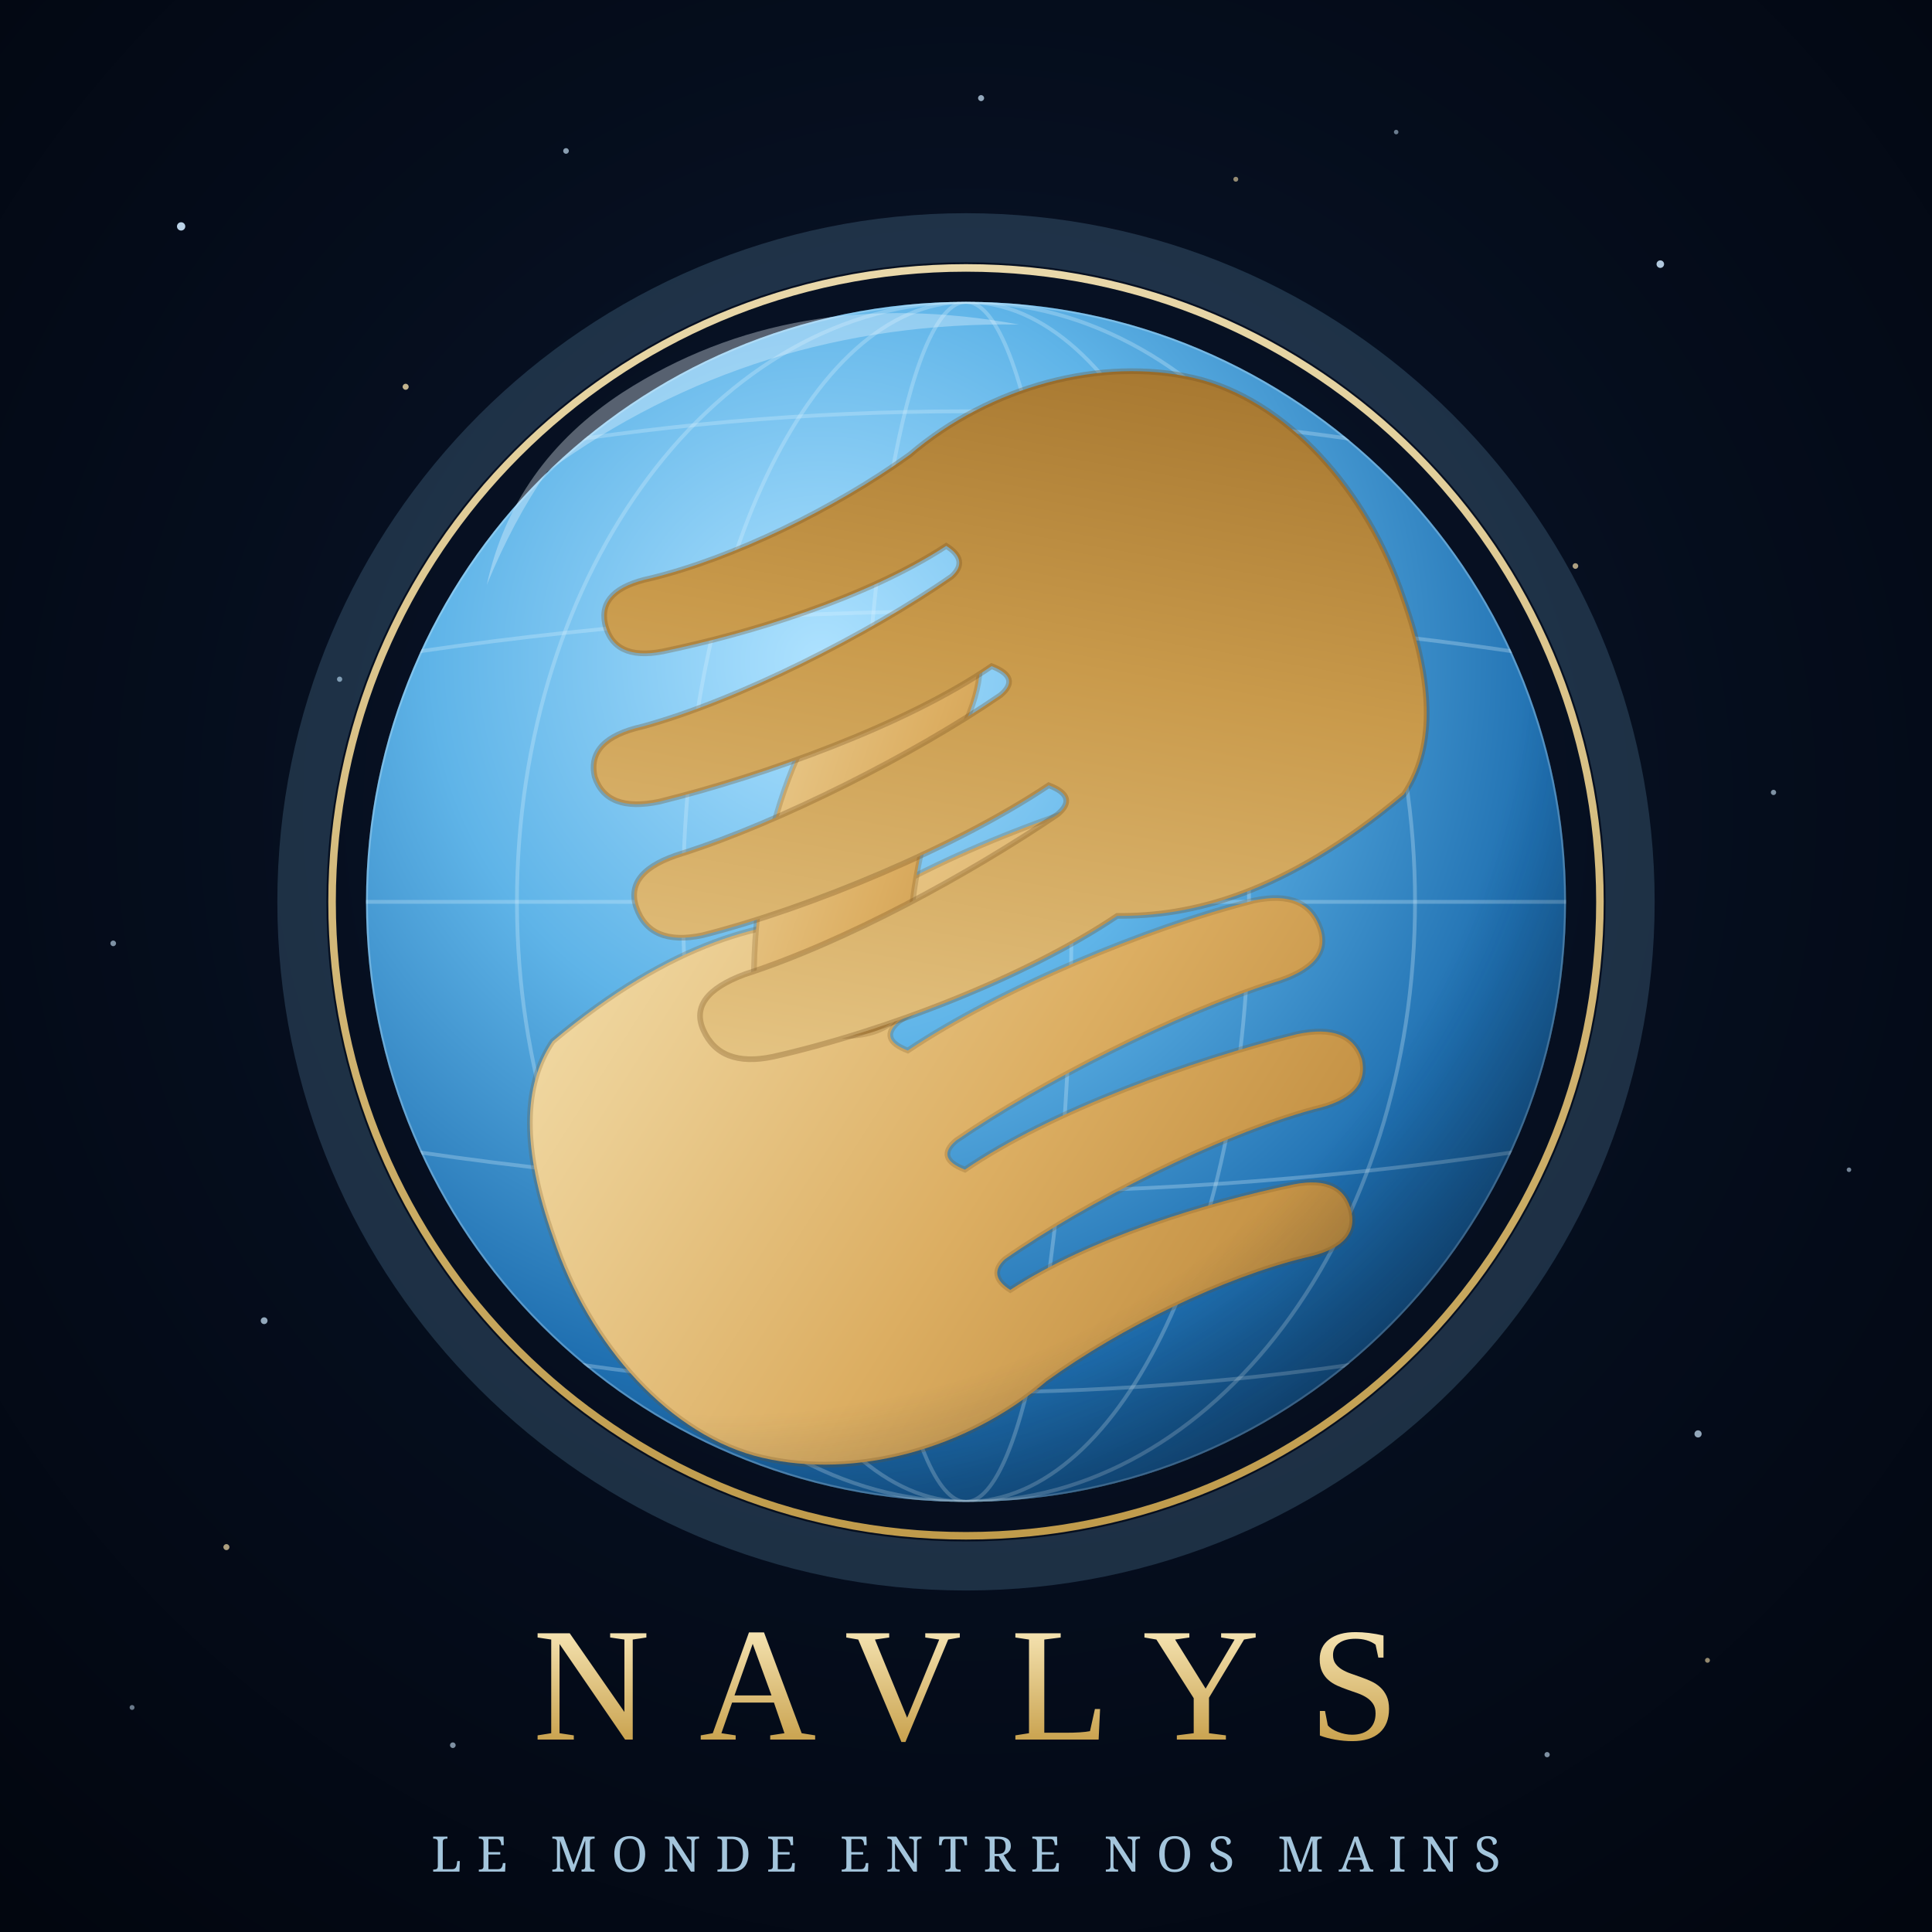
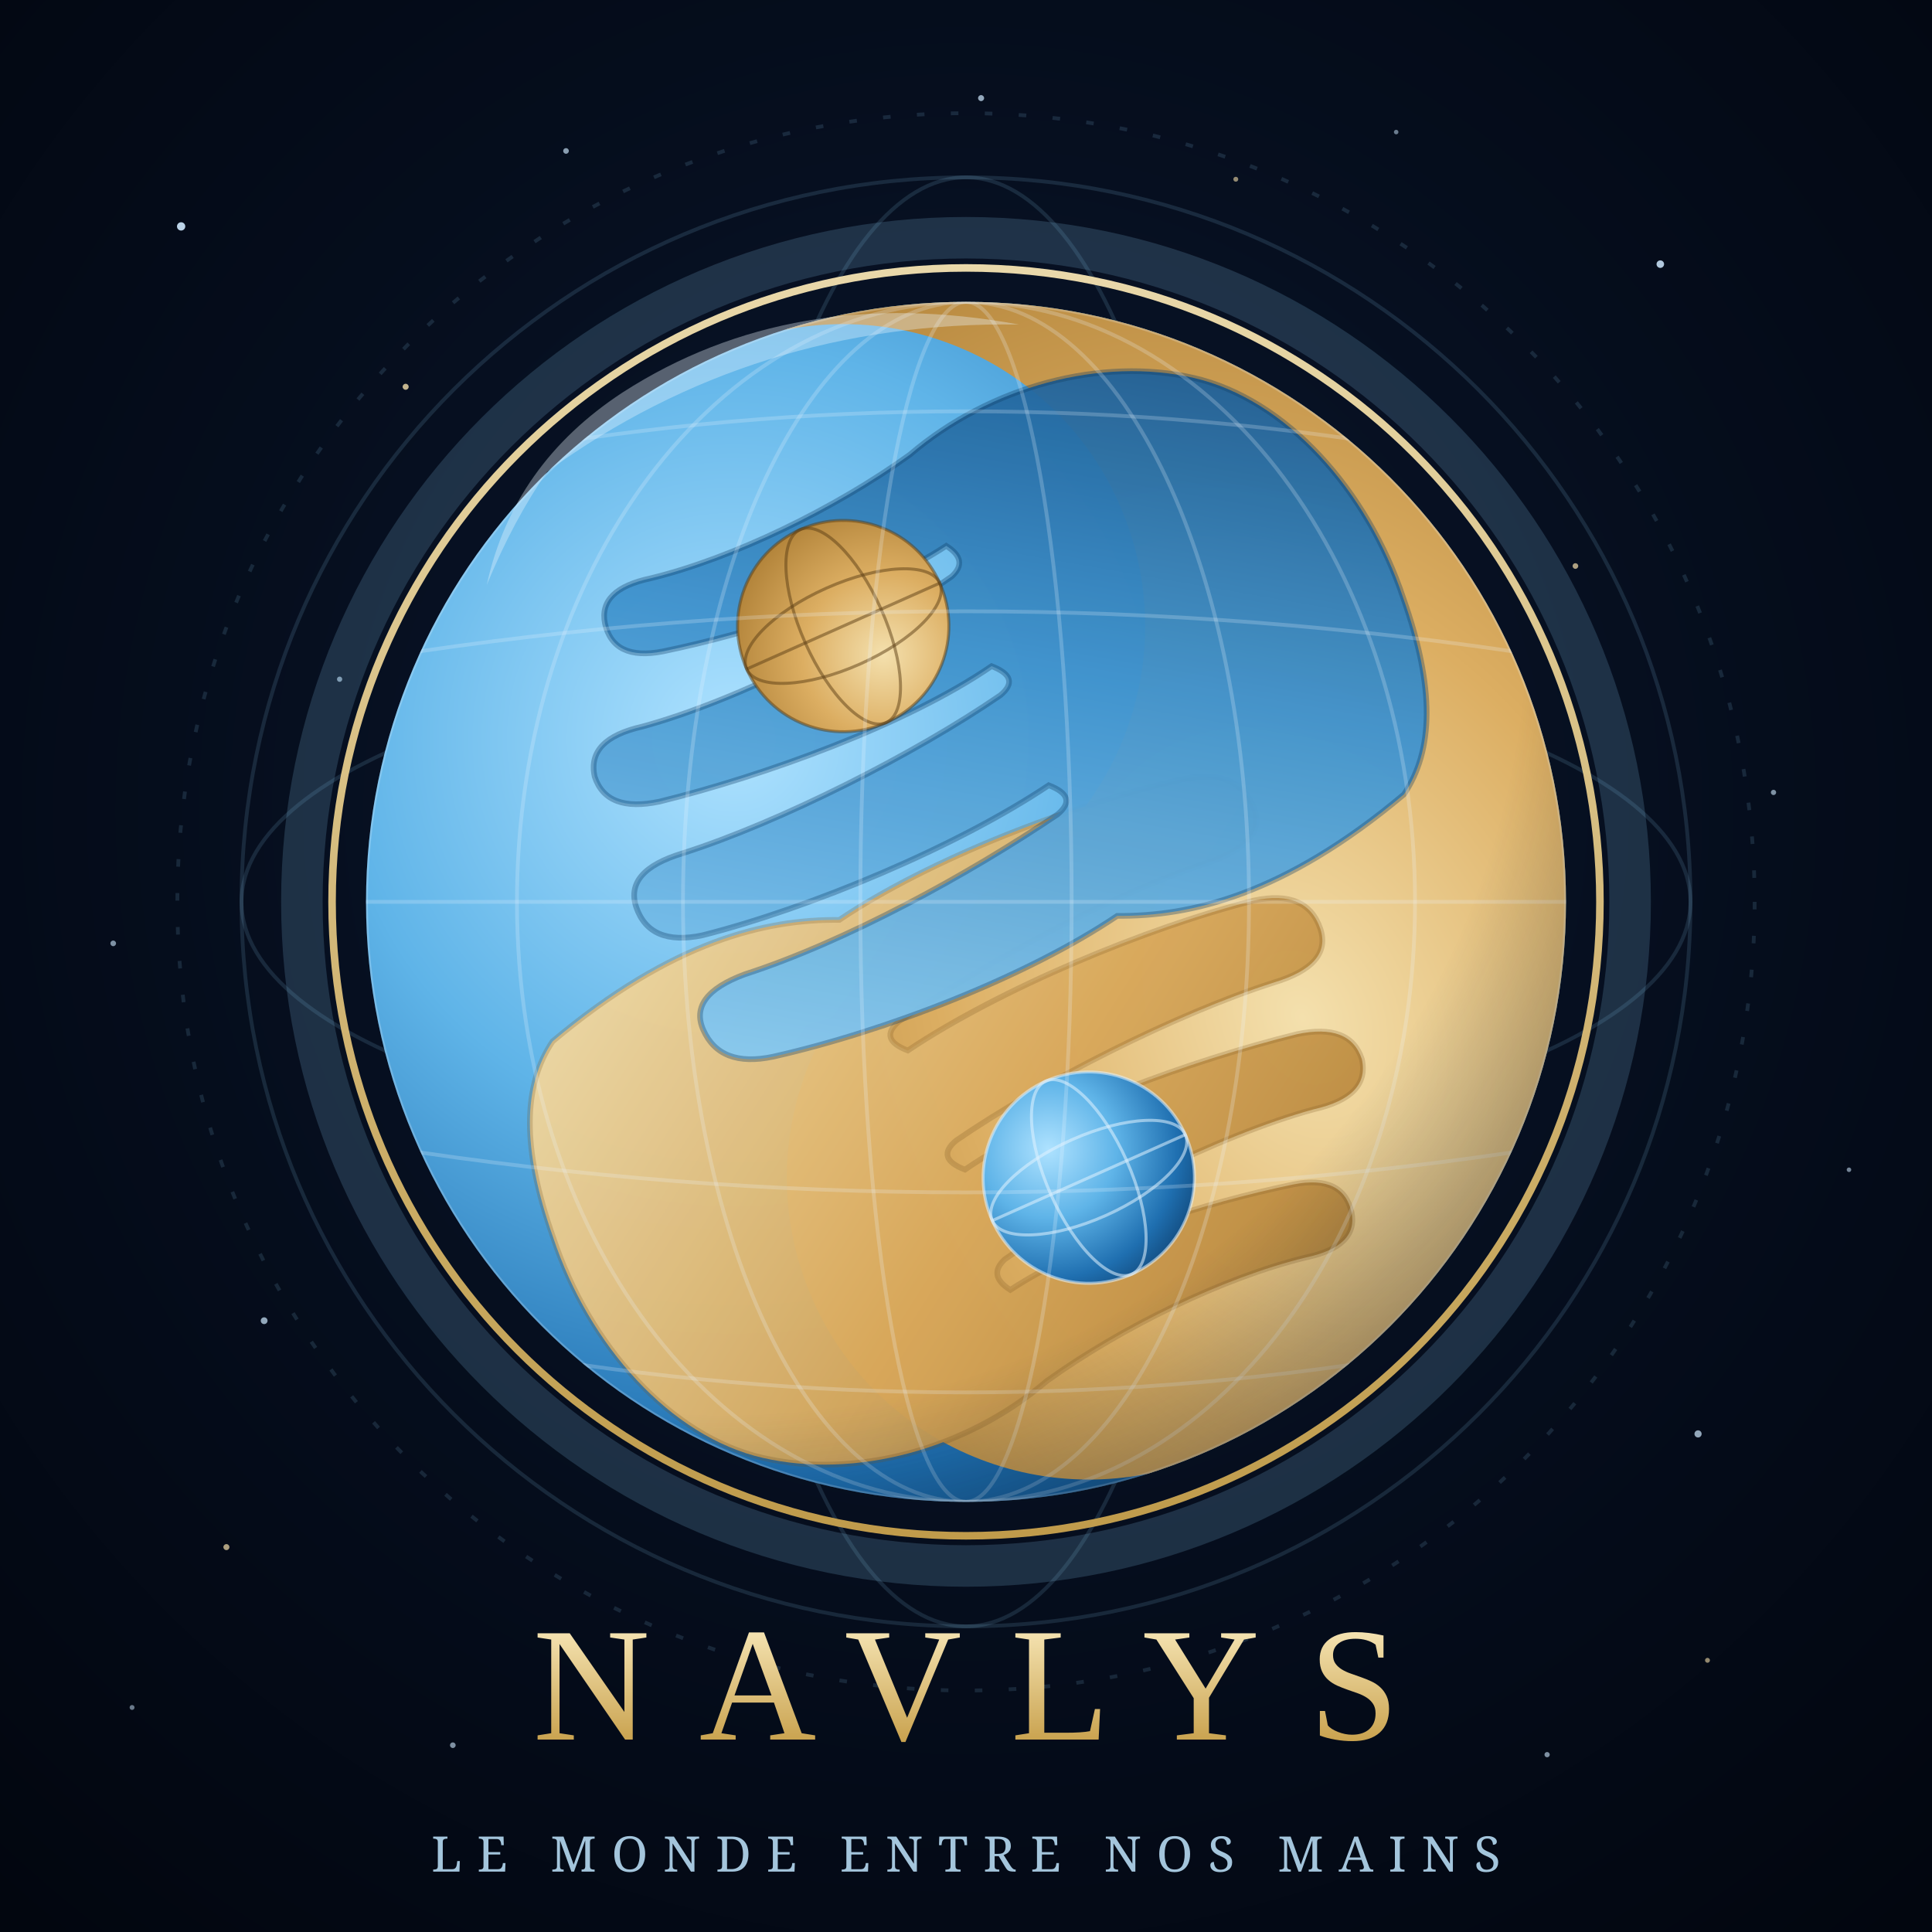
- <svg xmlns="http://www.w3.org/2000/svg" viewBox="0 0 1024 1024" role="img" aria-label="NAVLYS — les mains qui forment la Terre">
+ <svg xmlns="http://www.w3.org/2000/svg" viewBox="0 0 1024 1024" role="img" aria-label="NAVLYS — les mains qui forment la Terre, en yin-yang">
  <defs>
    <radialGradient id="espace" cx="50%" cy="42%" r="75%">
      <stop offset="0%" stop-color="#0b1830" />
      <stop offset="55%" stop-color="#050d1c" />
      <stop offset="100%" stop-color="#02060f" />
    </radialGradient>
    <radialGradient id="ocean" cx="38%" cy="30%" r="85%">
      <stop offset="0%" stop-color="#aee2ff" />
      <stop offset="38%" stop-color="#5fb4e8" />
      <stop offset="72%" stop-color="#1f6fb0" />
      <stop offset="100%" stop-color="#0a3560" />
    </radialGradient>
-     <linearGradient id="sable1" x1="0" y1="0" x2="1" y2="1">
+     <radialGradient id="sableFond" cx="62%" cy="70%" r="85%">
+       <stop offset="0%" stop-color="#f4e0ad" />
+       <stop offset="45%" stop-color="#dcae62" />
+       <stop offset="100%" stop-color="#a5762d" />
+     </radialGradient>
+     <linearGradient id="mainSable" x1="0" y1="0" x2="1" y2="1">
      <stop offset="0%" stop-color="#f2dca8" />
-       <stop offset="55%" stop-color="#dcae62" />
-       <stop offset="100%" stop-color="#b98436" />
+       <stop offset="55%" stop-color="#d9a95c" />
+       <stop offset="100%" stop-color="#b07f36" />
    </linearGradient>
-     <linearGradient id="sable2" x1="1" y1="0" x2="0" y2="1">
-       <stop offset="0%" stop-color="#e8c98a" />
-       <stop offset="55%" stop-color="#c99a4b" />
-       <stop offset="100%" stop-color="#9c6d28" />
+     <linearGradient id="mainBleue" x1="1" y1="0" x2="0" y2="1">
+       <stop offset="0%" stop-color="#8fd0f5" />
+       <stop offset="55%" stop-color="#3f92cc" />
+       <stop offset="100%" stop-color="#155086" />
    </linearGradient>
    <linearGradient id="orTexte" x1="0" y1="0" x2="0" y2="1">
      <stop offset="0%" stop-color="#f4e2b0" />
      <stop offset="100%" stop-color="#c9a24e" />
    </linearGradient>
    <radialGradient id="ombreSphere" cx="30%" cy="26%" r="95%">
      <stop offset="0%" stop-color="#ffffff" stop-opacity="0" />
      <stop offset="70%" stop-color="#031a33" stop-opacity="0" />
      <stop offset="100%" stop-color="#010b18" stop-opacity=".55" />
    </radialGradient>
    <clipPath id="globe">
      <circle cx="512" cy="478" r="318" />
    </clipPath>
  </defs>
  <rect width="1024" height="1024" fill="url(#espace)" />
  <g fill="#cfe9ff">
    <circle cx="96" cy="120" r="2.2" opacity=".9" />
    <circle cx="180" cy="360" r="1.4" opacity=".6" />
    <circle cx="140" cy="700" r="1.8" opacity=".7" />
    <circle cx="70" cy="905" r="1.3" opacity=".5" />
    <circle cx="300" cy="80" r="1.5" opacity=".65" />
    <circle cx="880" cy="140" r="2" opacity=".85" />
    <circle cx="940" cy="420" r="1.4" opacity=".6" />
    <circle cx="900" cy="760" r="1.9" opacity=".7" />
    <circle cx="740" cy="70" r="1.2" opacity=".5" />
    <circle cx="980" cy="620" r="1.2" opacity=".55" />
    <circle cx="60" cy="500" r="1.5" opacity=".6" />
    <circle cx="520" cy="52" r="1.6" opacity=".7" />
    <circle cx="820" cy="930" r="1.4" opacity=".6" />
    <circle cx="240" cy="925" r="1.5" opacity=".6" />
  </g>
  <g fill="#f3ddaa">
    <circle cx="215" cy="205" r="1.6" opacity=".8" />
    <circle cx="835" cy="300" r="1.5" opacity=".7" />
    <circle cx="120" cy="820" r="1.6" opacity=".7" />
    <circle cx="905" cy="880" r="1.3" opacity=".6" />
    <circle cx="655" cy="95" r="1.3" opacity=".6" />
  </g>
-   <circle cx="512" cy="478" r="352" fill="none" stroke="#8fd0f5" stroke-opacity=".18" stroke-width="26" />
+   <g fill="none" stroke="#8fd0f5" stroke-opacity=".14" stroke-width="2">
+     <circle cx="512" cy="478" r="384" />
+     <circle cx="512" cy="478" r="418" stroke-dasharray="4 14" />
+     <ellipse cx="512" cy="478" rx="384" ry="132" />
+     <ellipse cx="512" cy="478" rx="132" ry="384" />
+   </g>
+   <circle cx="512" cy="478" r="352" fill="none" stroke="#8fd0f5" stroke-opacity=".18" stroke-width="22" />
  <circle cx="512" cy="478" r="336" fill="none" stroke="url(#orTexte)" stroke-width="4" opacity=".95" />
-   <circle cx="512" cy="478" r="318" fill="url(#ocean)" />
-   <g clip-path="url(#globe)" stroke="#dff2ff" stroke-opacity=".28" fill="none" stroke-width="2">
-     <ellipse cx="512" cy="478" rx="318" ry="318" />
-     <ellipse cx="512" cy="478" rx="238" ry="318" />
-     <ellipse cx="512" cy="478" rx="150" ry="318" />
-     <ellipse cx="512" cy="478" rx="56" ry="318" />
-     <line x1="194" y1="478" x2="830" y2="478" />
-     <path d="M204 348 Q512 300 820 348" />
-     <path d="M204 608 Q512 656 820 608" />
-     <path d="M262 240 Q512 196 762 240" />
-     <path d="M262 716 Q512 760 762 716" />
-   </g>
  <g clip-path="url(#globe)">
-     <g transform="translate(295,655) rotate(-24)">
-       <path fill="url(#sable1)" stroke="#7a5420" stroke-opacity=".25" stroke-width="3" d="         M 40,-95         C 120,-118 170,-108 205,-92         C 262,-102 342,-98 402,-86 Q 430,-80 430,-58 Q 430,-38 398,-40         C 342,-46 268,-40 212,-30 Q 198,-26 210,-14         C 268,-24 352,-22 410,-12 Q 438,-6 436,16 Q 434,36 402,32         C 348,26 268,30 214,40 Q 200,44 212,56         C 266,46 346,52 402,62 Q 430,68 428,88 Q 424,108 394,102         C 342,94 264,98 212,108 Q 200,112 208,124         C 258,116 322,124 368,134 Q 394,140 390,160 Q 386,178 358,172         C 314,164 254,166 206,176         C 152,192 92,182 52,152 C 12,122 -8,60 -2,0 C 2,-50 16,-80 40,-95 Z" />
-       <path fill="url(#sable1)" stroke="#7a5420" stroke-opacity=".25" stroke-width="3" d="M 150,-80 Q 200,-190 292,-224 Q 322,-232 330,-206 Q 336,-184 306,-158 Q 250,-108 226,-48 Q 214,-22 184,-34 Q 152,-48 150,-80 Z" />
+     <g transform="rotate(-24 512 478)">
+       <circle cx="512" cy="478" r="320" fill="url(#ocean)" />
+       <path d="M 512,158 A 320,320 0 0 1 512,798 A 160,160 0 0 1 512,478 A 160,160 0 0 0 512,158 Z" fill="url(#sableFond)" />
    </g>
-     <g transform="translate(742,318) rotate(156)">
-       <path fill="url(#sable2)" stroke="#6e4a1c" stroke-opacity=".3" stroke-width="3" d="         M 40,-95         C 120,-118 170,-108 205,-92         C 262,-102 342,-98 402,-86 Q 430,-80 430,-58 Q 430,-38 398,-40         C 342,-46 268,-40 212,-30 Q 198,-26 210,-14         C 268,-24 352,-22 410,-12 Q 438,-6 436,16 Q 434,36 402,32         C 348,26 268,30 214,40 Q 200,44 212,56         C 266,46 346,52 402,62 Q 430,68 428,88 Q 424,108 394,102         C 342,94 264,98 212,108 Q 200,112 208,124         C 258,116 322,124 368,134 Q 394,140 390,160 Q 386,178 358,172         C 314,164 254,166 206,176         C 152,192 92,182 52,152 C 12,122 -8,60 -2,0 C 2,-50 16,-80 40,-95 Z" />
+     <g transform="translate(295,655) rotate(-24)" opacity=".96">
+       <path fill="url(#mainSable)" stroke="#7a5420" stroke-opacity=".25" stroke-width="3" d="         M 40,-95         C 120,-118 170,-108 205,-92         C 262,-102 342,-98 402,-86 Q 430,-80 430,-58 Q 430,-38 398,-40         C 342,-46 268,-40 212,-30 Q 198,-26 210,-14         C 268,-24 352,-22 410,-12 Q 438,-6 436,16 Q 434,36 402,32         C 348,26 268,30 214,40 Q 200,44 212,56         C 266,46 346,52 402,62 Q 430,68 428,88 Q 424,108 394,102         C 342,94 264,98 212,108 Q 200,112 208,124         C 258,116 322,124 368,134 Q 394,140 390,160 Q 386,178 358,172         C 314,164 254,166 206,176         C 152,192 92,182 52,152 C 12,122 -8,60 -2,0 C 2,-50 16,-80 40,-95 Z" />
+     </g>
+     <g transform="translate(742,318) rotate(156)" opacity=".96">
+       <path fill="url(#mainBleue)" stroke="#0c3a63" stroke-opacity=".35" stroke-width="3" d="         M 40,-95         C 120,-118 170,-108 205,-92         C 262,-102 342,-98 402,-86 Q 430,-80 430,-58 Q 430,-38 398,-40         C 342,-46 268,-40 212,-30 Q 198,-26 210,-14         C 268,-24 352,-22 410,-12 Q 438,-6 436,16 Q 434,36 402,32         C 348,26 268,30 214,40 Q 200,44 212,56         C 266,46 346,52 402,62 Q 430,68 428,88 Q 424,108 394,102         C 342,94 264,98 212,108 Q 200,112 208,124         C 258,116 322,124 368,134 Q 394,140 390,160 Q 386,178 358,172         C 314,164 254,166 206,176         C 152,192 92,182 52,152 C 12,122 -8,60 -2,0 C 2,-50 16,-80 40,-95 Z" />
+     </g>
+     <g transform="rotate(-24 512 478)">
+       <g transform="translate(512,318)">
+         <circle r="56" fill="url(#sableFond)" />
+         <g fill="none" stroke="#5c3f14" stroke-opacity=".5" stroke-width="1.6">
+           <circle r="56" />
+           <ellipse rx="56" ry="22" />
+           <ellipse rx="22" ry="56" />
+           <line x1="-56" y1="0" x2="56" y2="0" />
+         </g>
+       </g>
+       <g transform="translate(512,638)">
+         <circle r="56" fill="url(#ocean)" />
+         <g fill="none" stroke="#dff2ff" stroke-opacity=".55" stroke-width="1.6">
+           <circle r="56" />
+           <ellipse rx="56" ry="22" />
+           <ellipse rx="22" ry="56" />
+           <line x1="-56" y1="0" x2="56" y2="0" />
+         </g>
+       </g>
+     </g>
+     <g stroke="#eef8ff" stroke-opacity=".22" fill="none" stroke-width="2">
+       <ellipse cx="512" cy="478" rx="318" ry="318" />
+       <ellipse cx="512" cy="478" rx="238" ry="318" />
+       <ellipse cx="512" cy="478" rx="150" ry="318" />
+       <ellipse cx="512" cy="478" rx="56" ry="318" />
+       <line x1="194" y1="478" x2="830" y2="478" />
+       <path d="M204 348 Q512 300 820 348" />
+       <path d="M204 608 Q512 656 820 608" />
+       <path d="M262 240 Q512 196 762 240" />
+       <path d="M262 716 Q512 760 762 716" />
    </g>
    <circle cx="512" cy="478" r="318" fill="url(#ombreSphere)" />
  </g>
  <path d="M290 250 Q400 170 540 172 Q420 150 330 208 Q272 246 258 310 Q272 276 290 250Z" fill="#eaf7ff" opacity=".35" />
  <text x="512" y="922" text-anchor="middle" font-family="Georgia, 'Times New Roman', serif" font-size="86" letter-spacing="26" fill="url(#orTexte)">NAVLYS</text>
  <line x1="330" y1="952" x2="694" y2="952" stroke="url(#orTexte)" stroke-width="2" opacity=".7" />
  <text x="512" y="992" text-anchor="middle" font-family="Georgia, serif" font-size="26" letter-spacing="8" fill="#bfe6ff" opacity=".85">LE MONDE ENTRE NOS MAINS</text>
</svg>
